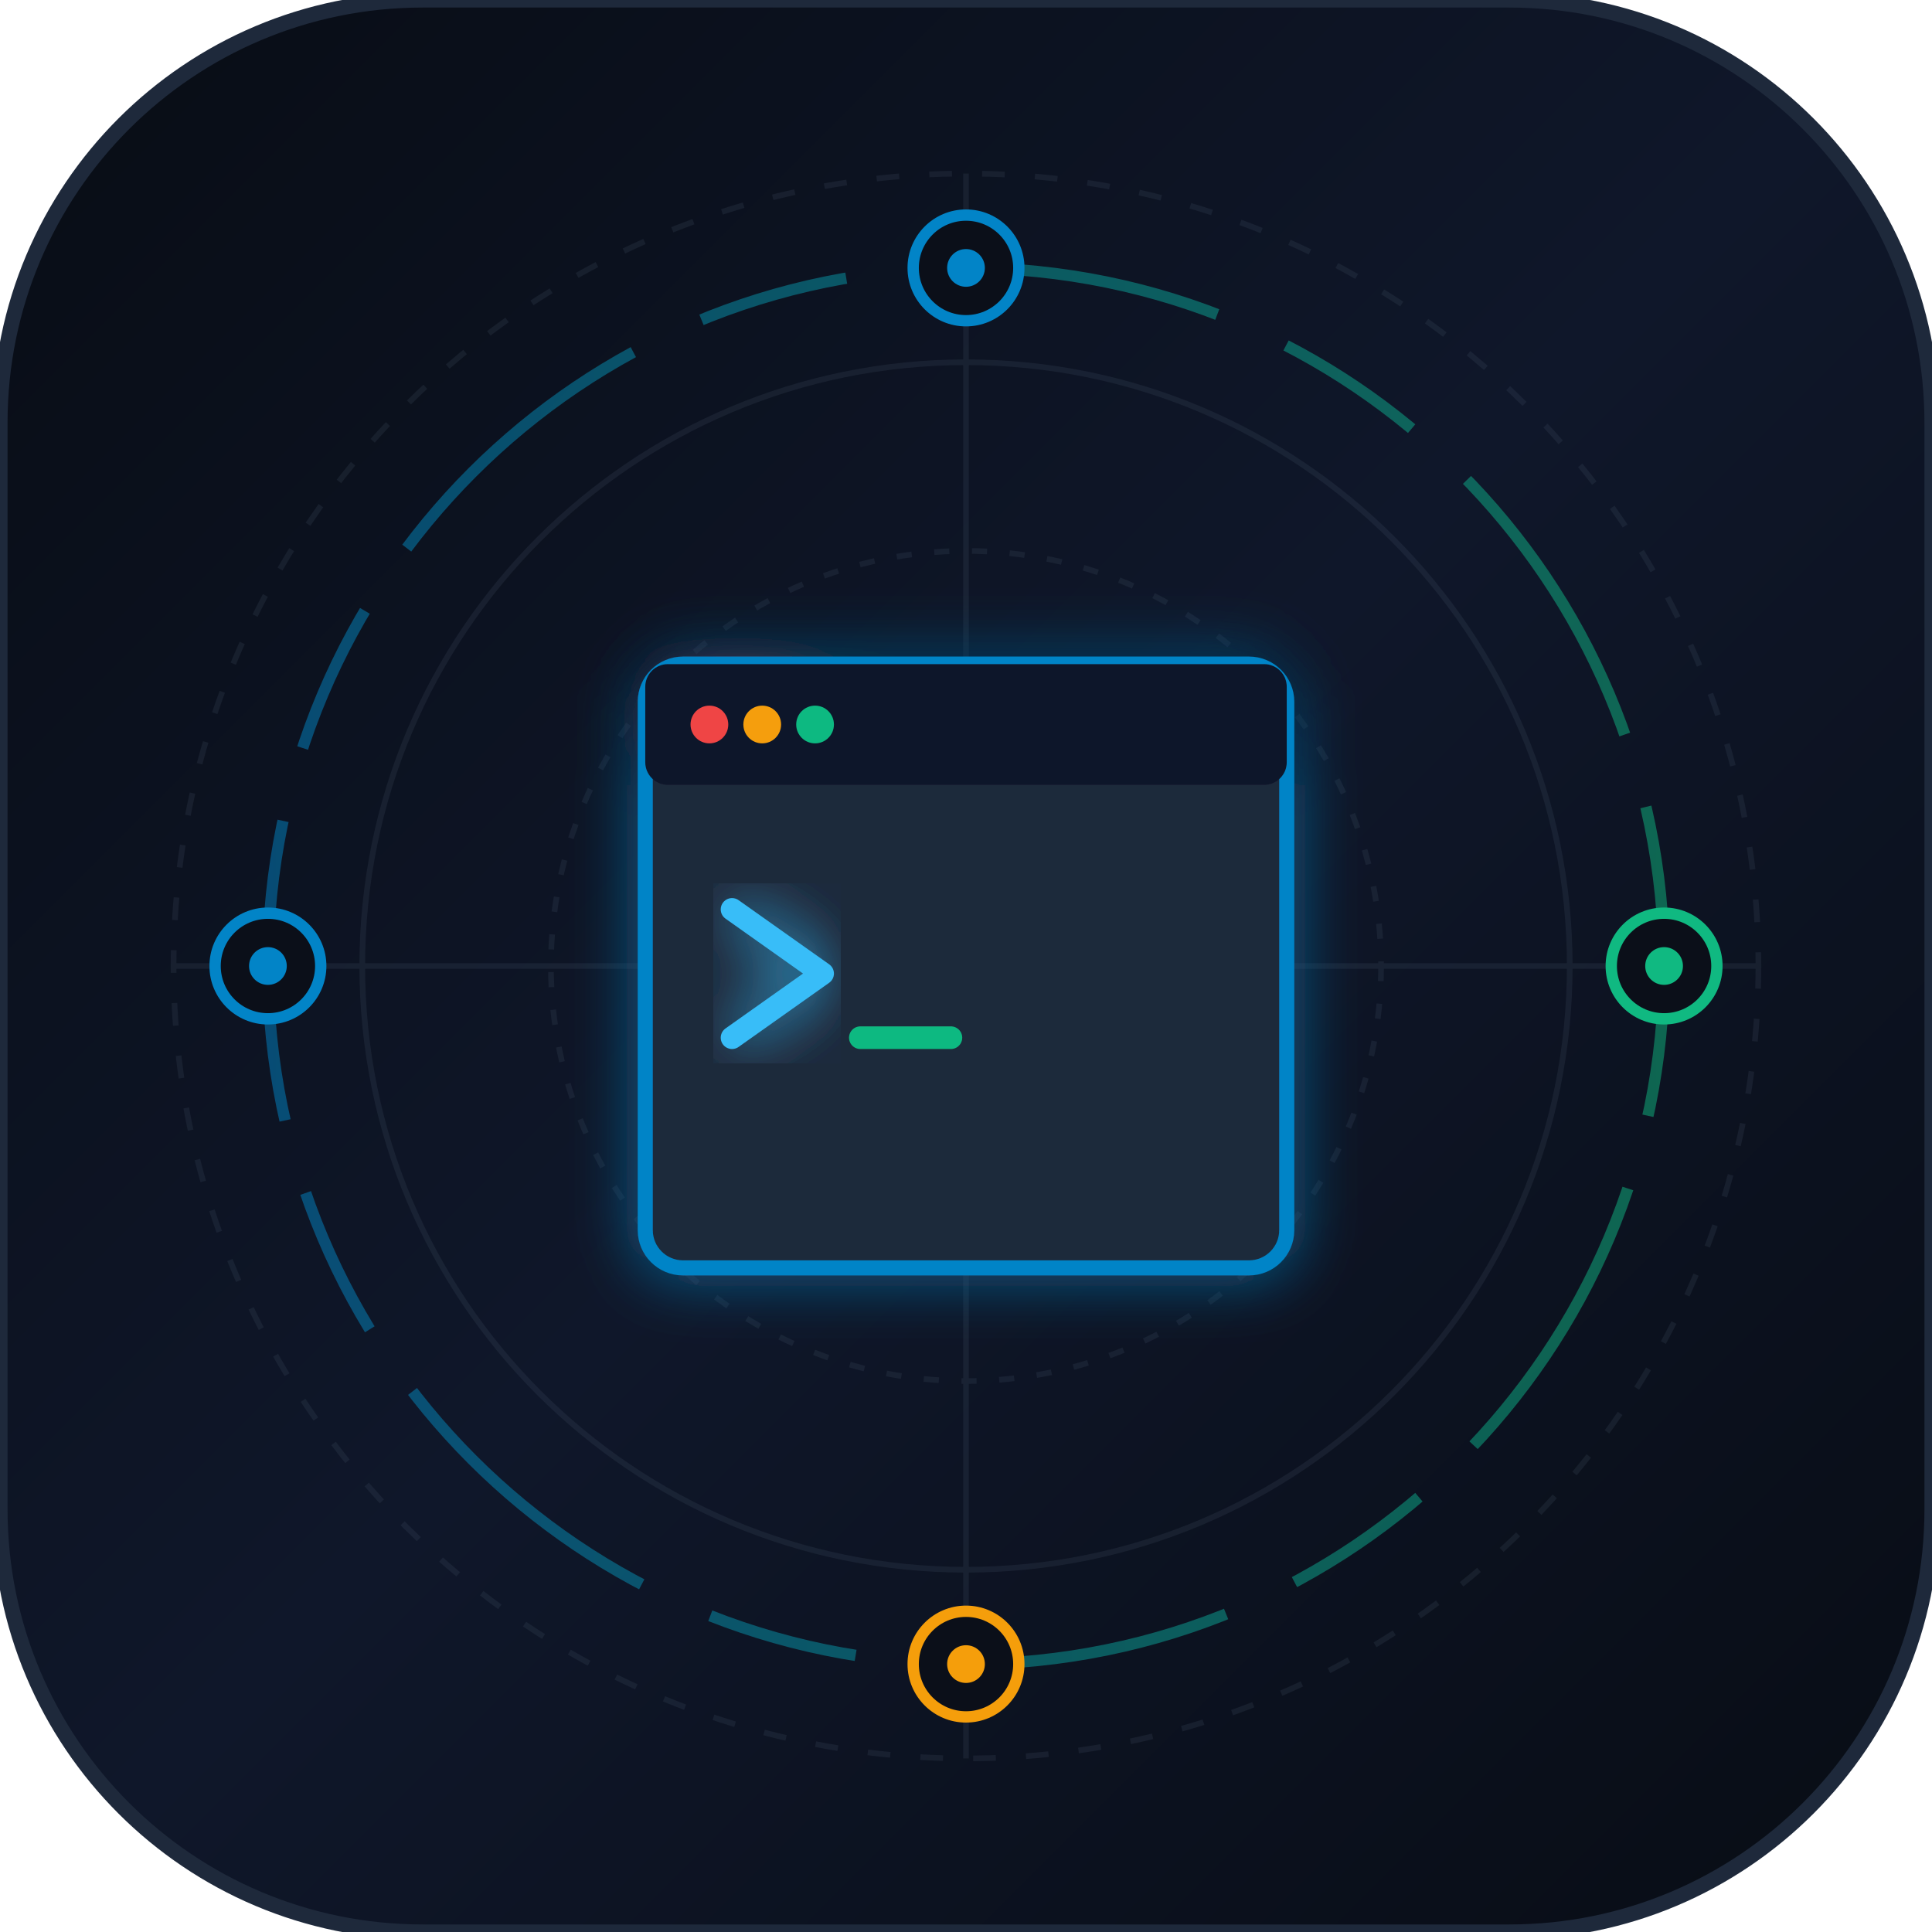
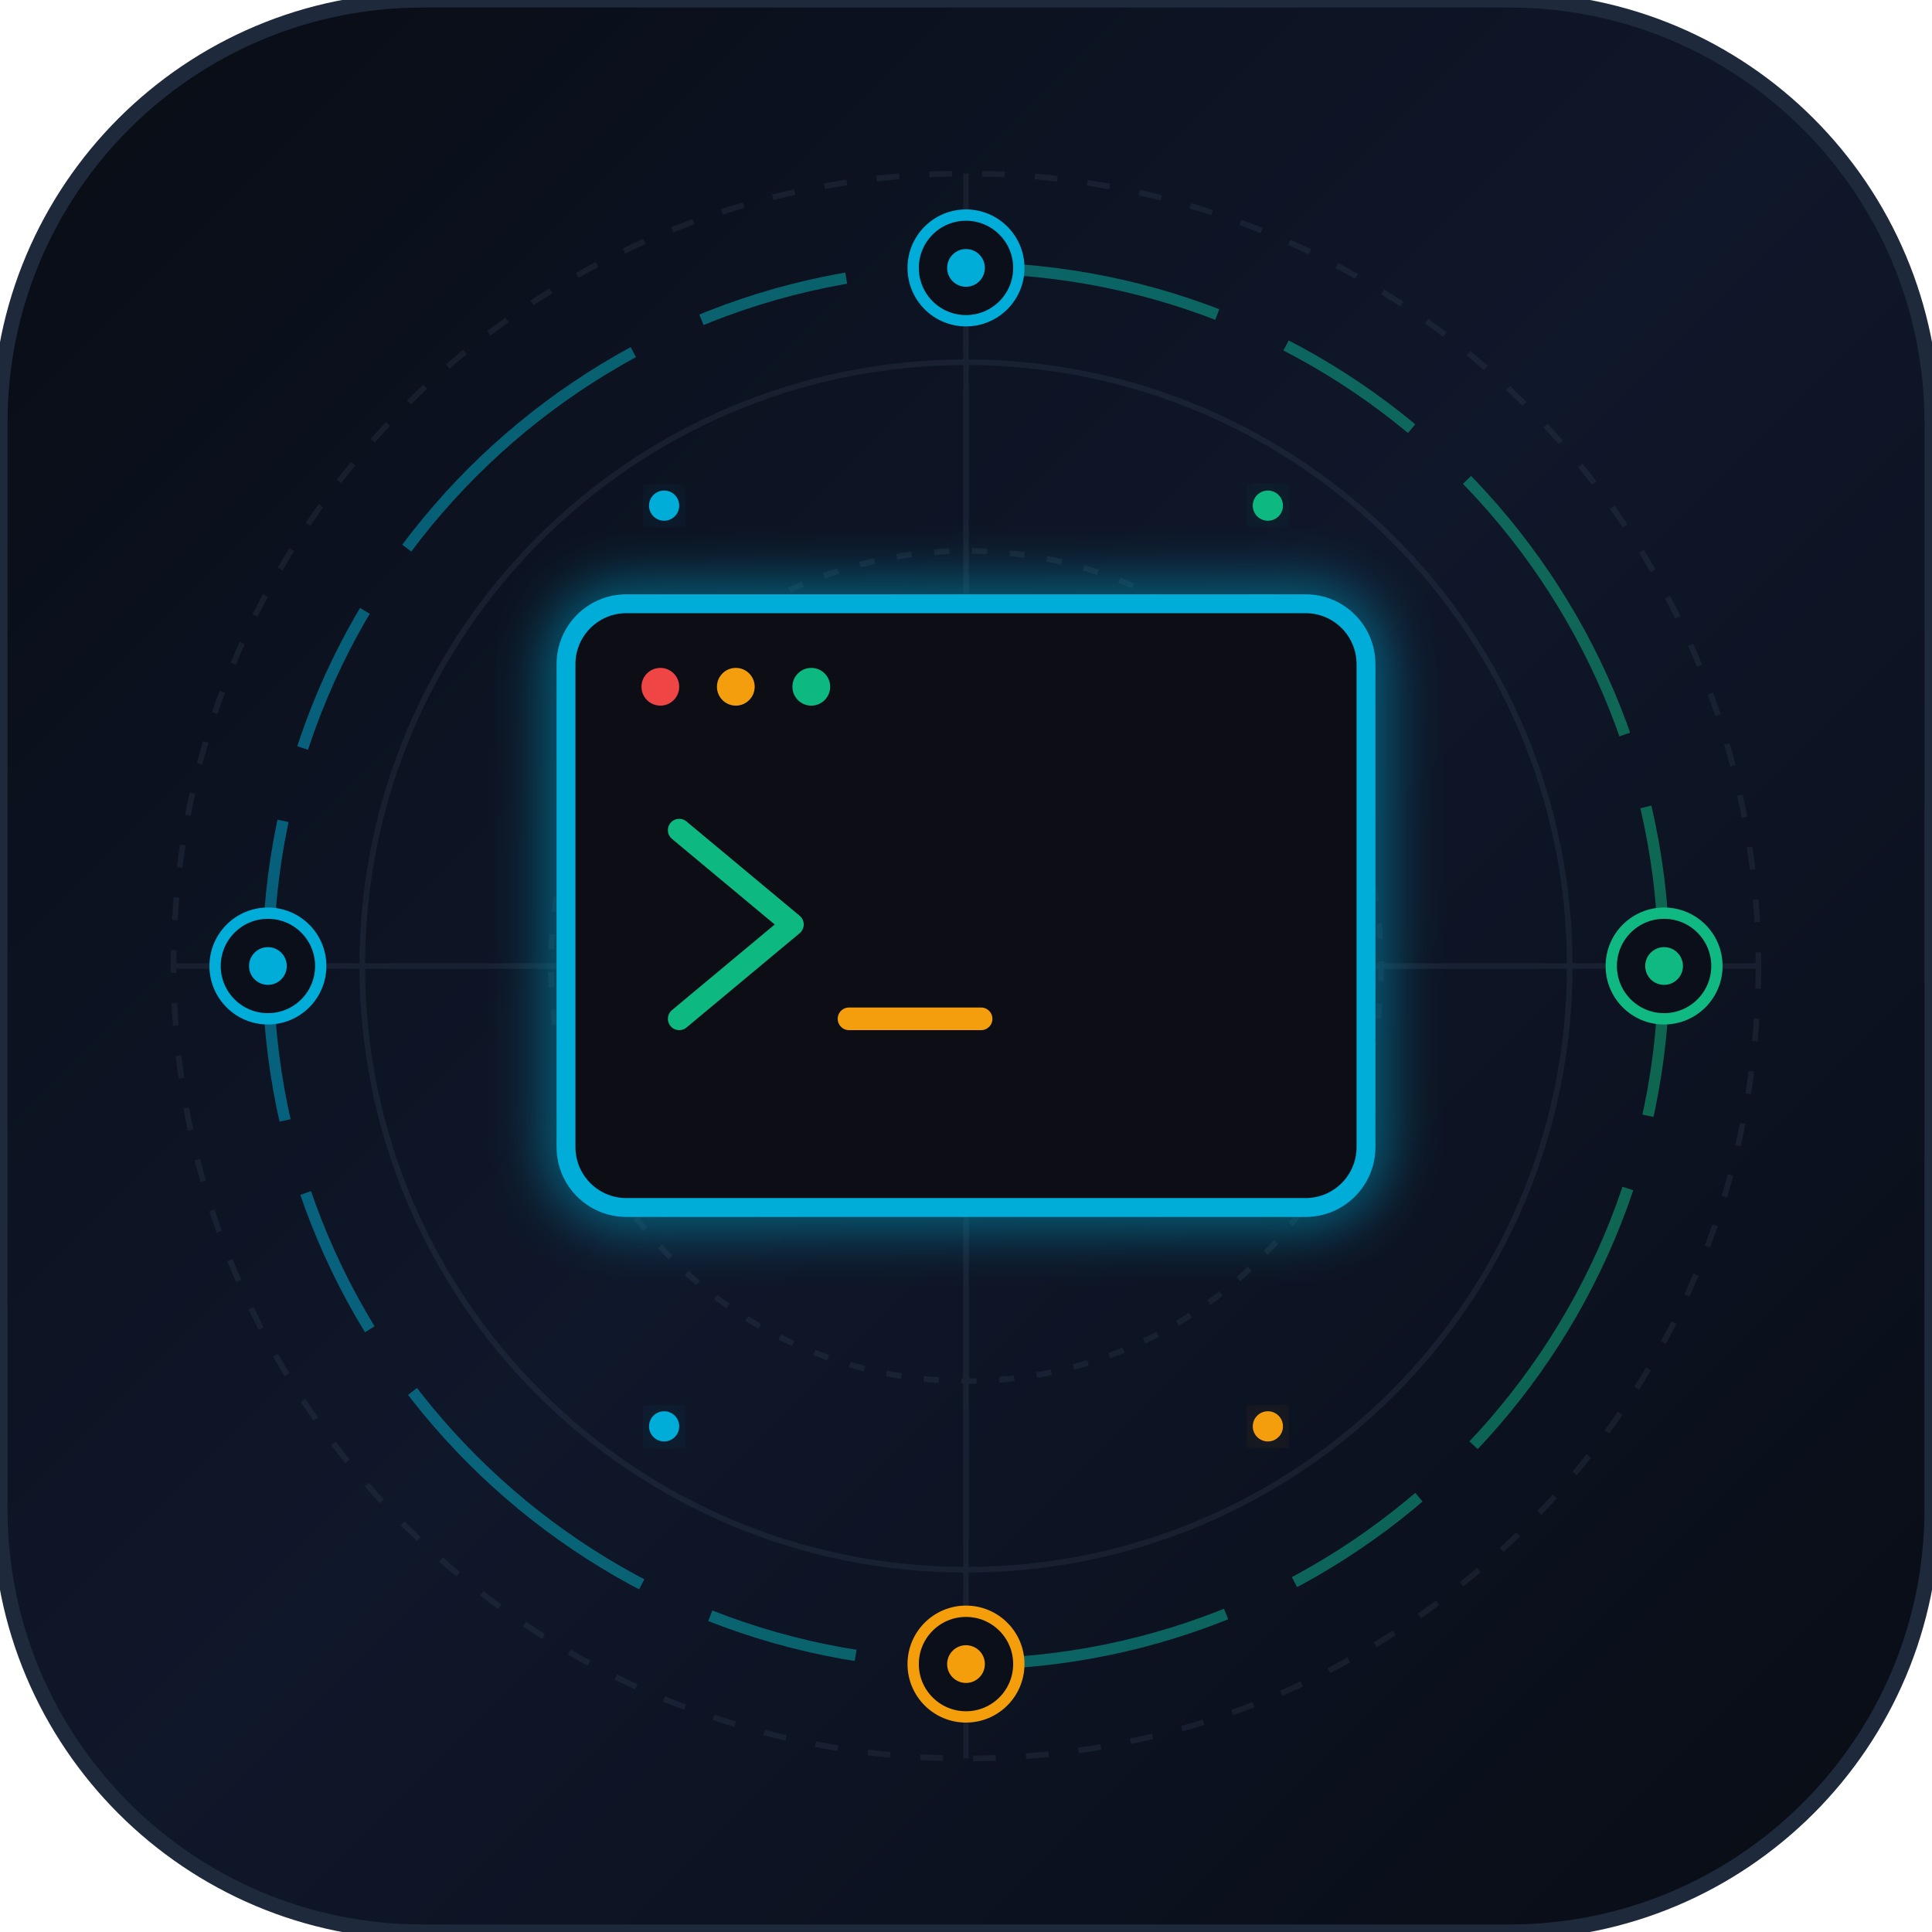
<svg xmlns="http://www.w3.org/2000/svg" viewBox="0 0 512 512" width="100%" height="100%">
  <defs>
    <linearGradient id="bg-grad" x1="0%" y1="0%" x2="100%" y2="100%">
      <stop offset="0%" stop-color="#080C14" />
      <stop offset="50%" stop-color="#0F172A" />
      <stop offset="100%" stop-color="#080C14" />
    </linearGradient>
+     <linearGradient id="primary-grad" x1="0%" y1="0%" x2="100%" y2="100%">
+       <stop offset="0%" stop-color="#00ADD8" />
+       <stop offset="50%" stop-color="#10B981" />
+       <stop offset="100%" stop-color="#F59E0B" />
+     </linearGradient>
    <linearGradient id="accent-cyan" x1="0%" y1="0%" x2="100%" y2="0%">
-       <stop offset="0%" stop-color="#0284C7" />
+       <stop offset="0%" stop-color="#00ADD8" />
      <stop offset="100%" stop-color="#10B981" />
    </linearGradient>
    <filter id="glow" x="-20%" y="-20%" width="140%" height="140%">
      <feGaussianBlur stdDeviation="8" result="blur" />
      <feComposite in="SourceGraphic" in2="blur" operator="over" />
    </filter>
  </defs>
  <rect width="512" height="512" rx="112" fill="url(#bg-grad)" stroke="#1E293B" stroke-width="4" />
  <g opacity="0.2" stroke="#475569" stroke-width="1.5">
    <circle cx="256" cy="256" r="210" fill="none" stroke-dasharray="6 8" />
    <circle cx="256" cy="256" r="160" fill="none" />
    <circle cx="256" cy="256" r="110" fill="none" stroke-dasharray="4 6" />
    <line x1="256" y1="46" x2="256" y2="466" />
    <line x1="46" y1="256" x2="466" y2="256" />
  </g>
  <circle cx="256" cy="256" r="185" fill="none" stroke="url(#accent-cyan)" stroke-width="3" opacity="0.5" stroke-dasharray="40 20 80 20" />
  <g fill="#0B0F19" stroke-width="3">
-     <circle cx="256" cy="71" r="14" stroke="#0284C7" />
-     <circle cx="256" cy="71" r="5" fill="#0284C7" />
+     <circle cx="256" cy="71" r="14" stroke="#00ADD8" />
+     <circle cx="256" cy="71" r="5" fill="#00ADD8" />
    <circle cx="441" cy="256" r="14" stroke="#10B981" />
    <circle cx="441" cy="256" r="5" fill="#10B981" />
    <circle cx="256" cy="441" r="14" stroke="#F59E0B" />
    <circle cx="256" cy="441" r="5" fill="#F59E0B" />
-     <circle cx="71" cy="256" r="14" stroke="#0284C7" />
-     <circle cx="71" cy="256" r="5" fill="#0284C7" />
+     <circle cx="71" cy="256" r="14" stroke="#00ADD8" />
+     <circle cx="71" cy="256" r="5" fill="#00ADD8" />
  </g>
-   <g transform="translate(156, 156)" filter="url(#glow)">
-     <rect x="15" y="20" width="170" height="160" rx="10" fill="#1E293B" stroke="#0284C7" stroke-width="4" />
-     <rect x="15" y="20" width="170" height="32" rx="6" fill="#0F172A" />
-     <circle cx="32" cy="36" r="5" fill="#EF4444" />
-     <circle cx="46" cy="36" r="5" fill="#F59E0B" />
-     <circle cx="60" cy="36" r="5" fill="#10B981" />
-     <path d="M 38 85 L 62 102 L 38 119" fill="none" stroke="#38BDF8" stroke-width="6" stroke-linecap="round" stroke-linejoin="round" filter="url(#glow)" />
-     <line x1="72" y1="119" x2="96" y2="119" stroke="#10B981" stroke-width="6" stroke-linecap="round" />
+   <g filter="url(#glow)">
+     <rect x="150" y="160" width="212" height="160" rx="16" fill="#0B0F19" stroke="#00ADD8" stroke-width="5" />
+     <circle cx="175" cy="182" r="5" fill="#EF4444" />
+     <circle cx="195" cy="182" r="5" fill="#F59E0B" />
+     <circle cx="215" cy="182" r="5" fill="#10B981" />
+     <path d="M 180 220 L 210 245 L 180 270" fill="none" stroke="#10B981" stroke-width="6" stroke-linecap="round" stroke-linejoin="round" />
+     <line x1="225" y1="270" x2="260" y2="270" stroke="#F59E0B" stroke-width="6" stroke-linecap="round" />
  </g>
+   <circle cx="176" cy="134" r="4" fill="#00ADD8" filter="url(#glow)" />
+   <circle cx="336" cy="134" r="4" fill="#10B981" filter="url(#glow)" />
+   <circle cx="336" cy="378" r="4" fill="#F59E0B" filter="url(#glow)" />
+   <circle cx="176" cy="378" r="4" fill="#00ADD8" filter="url(#glow)" />
</svg>
